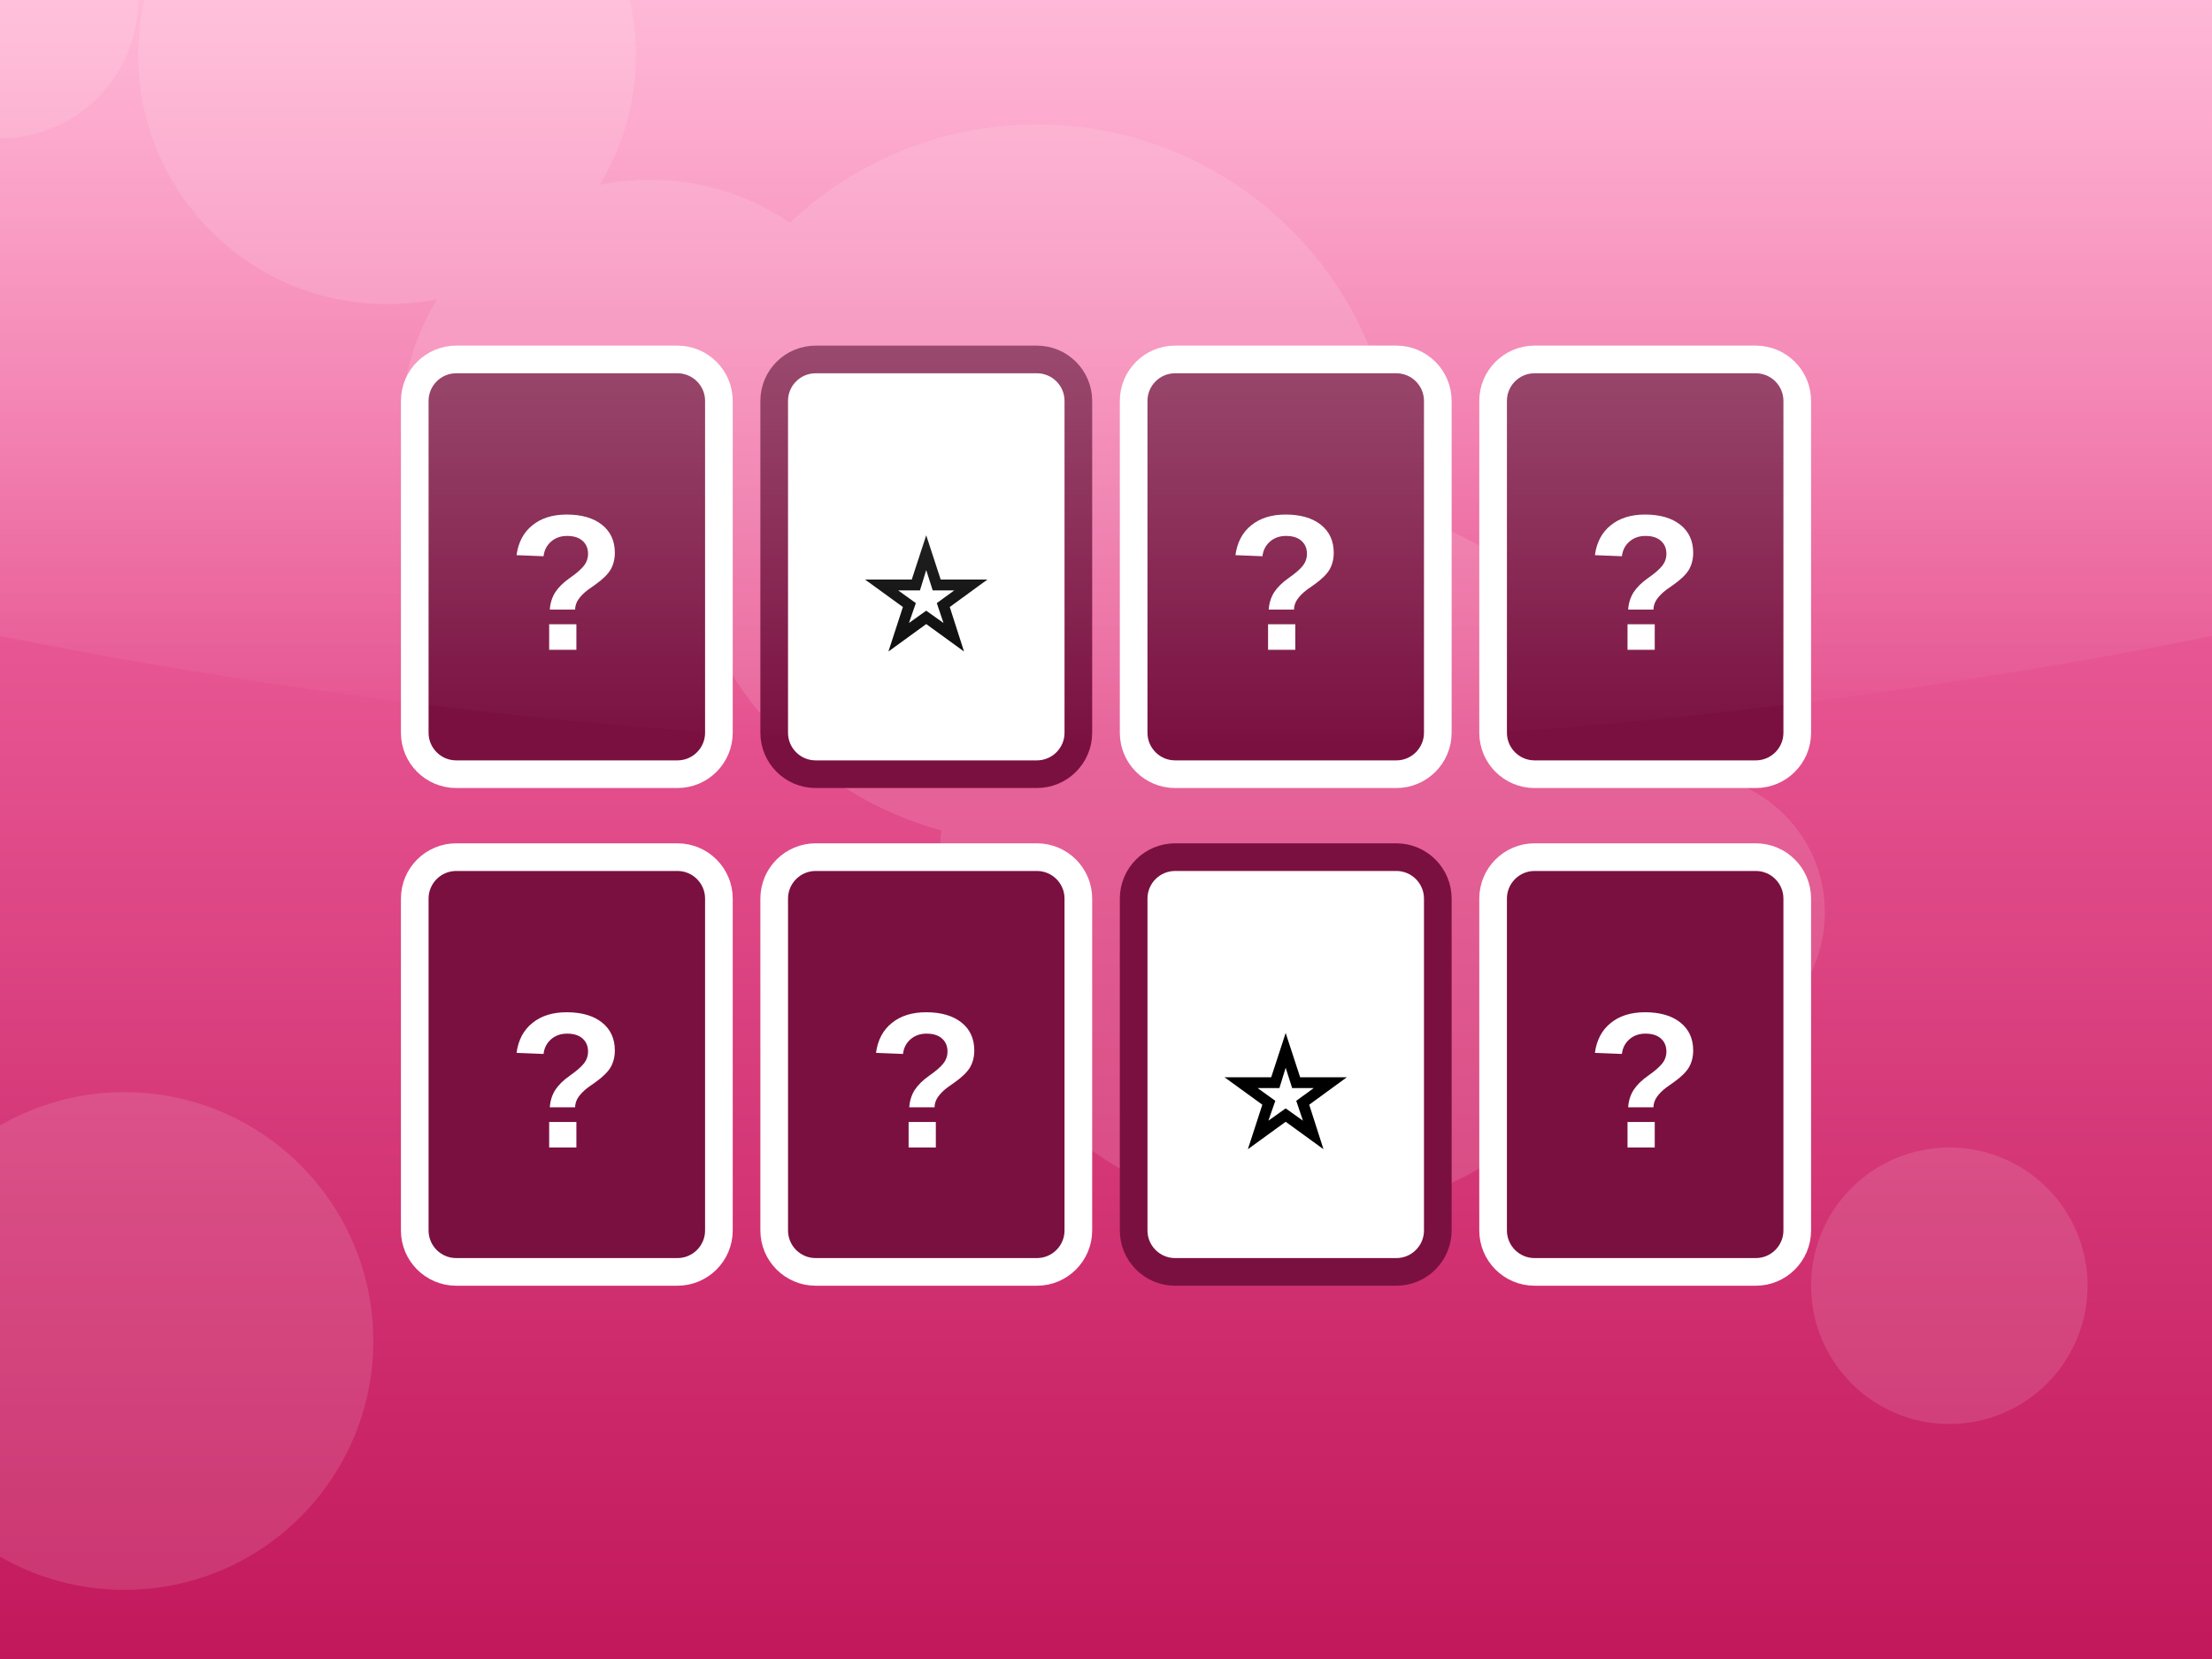
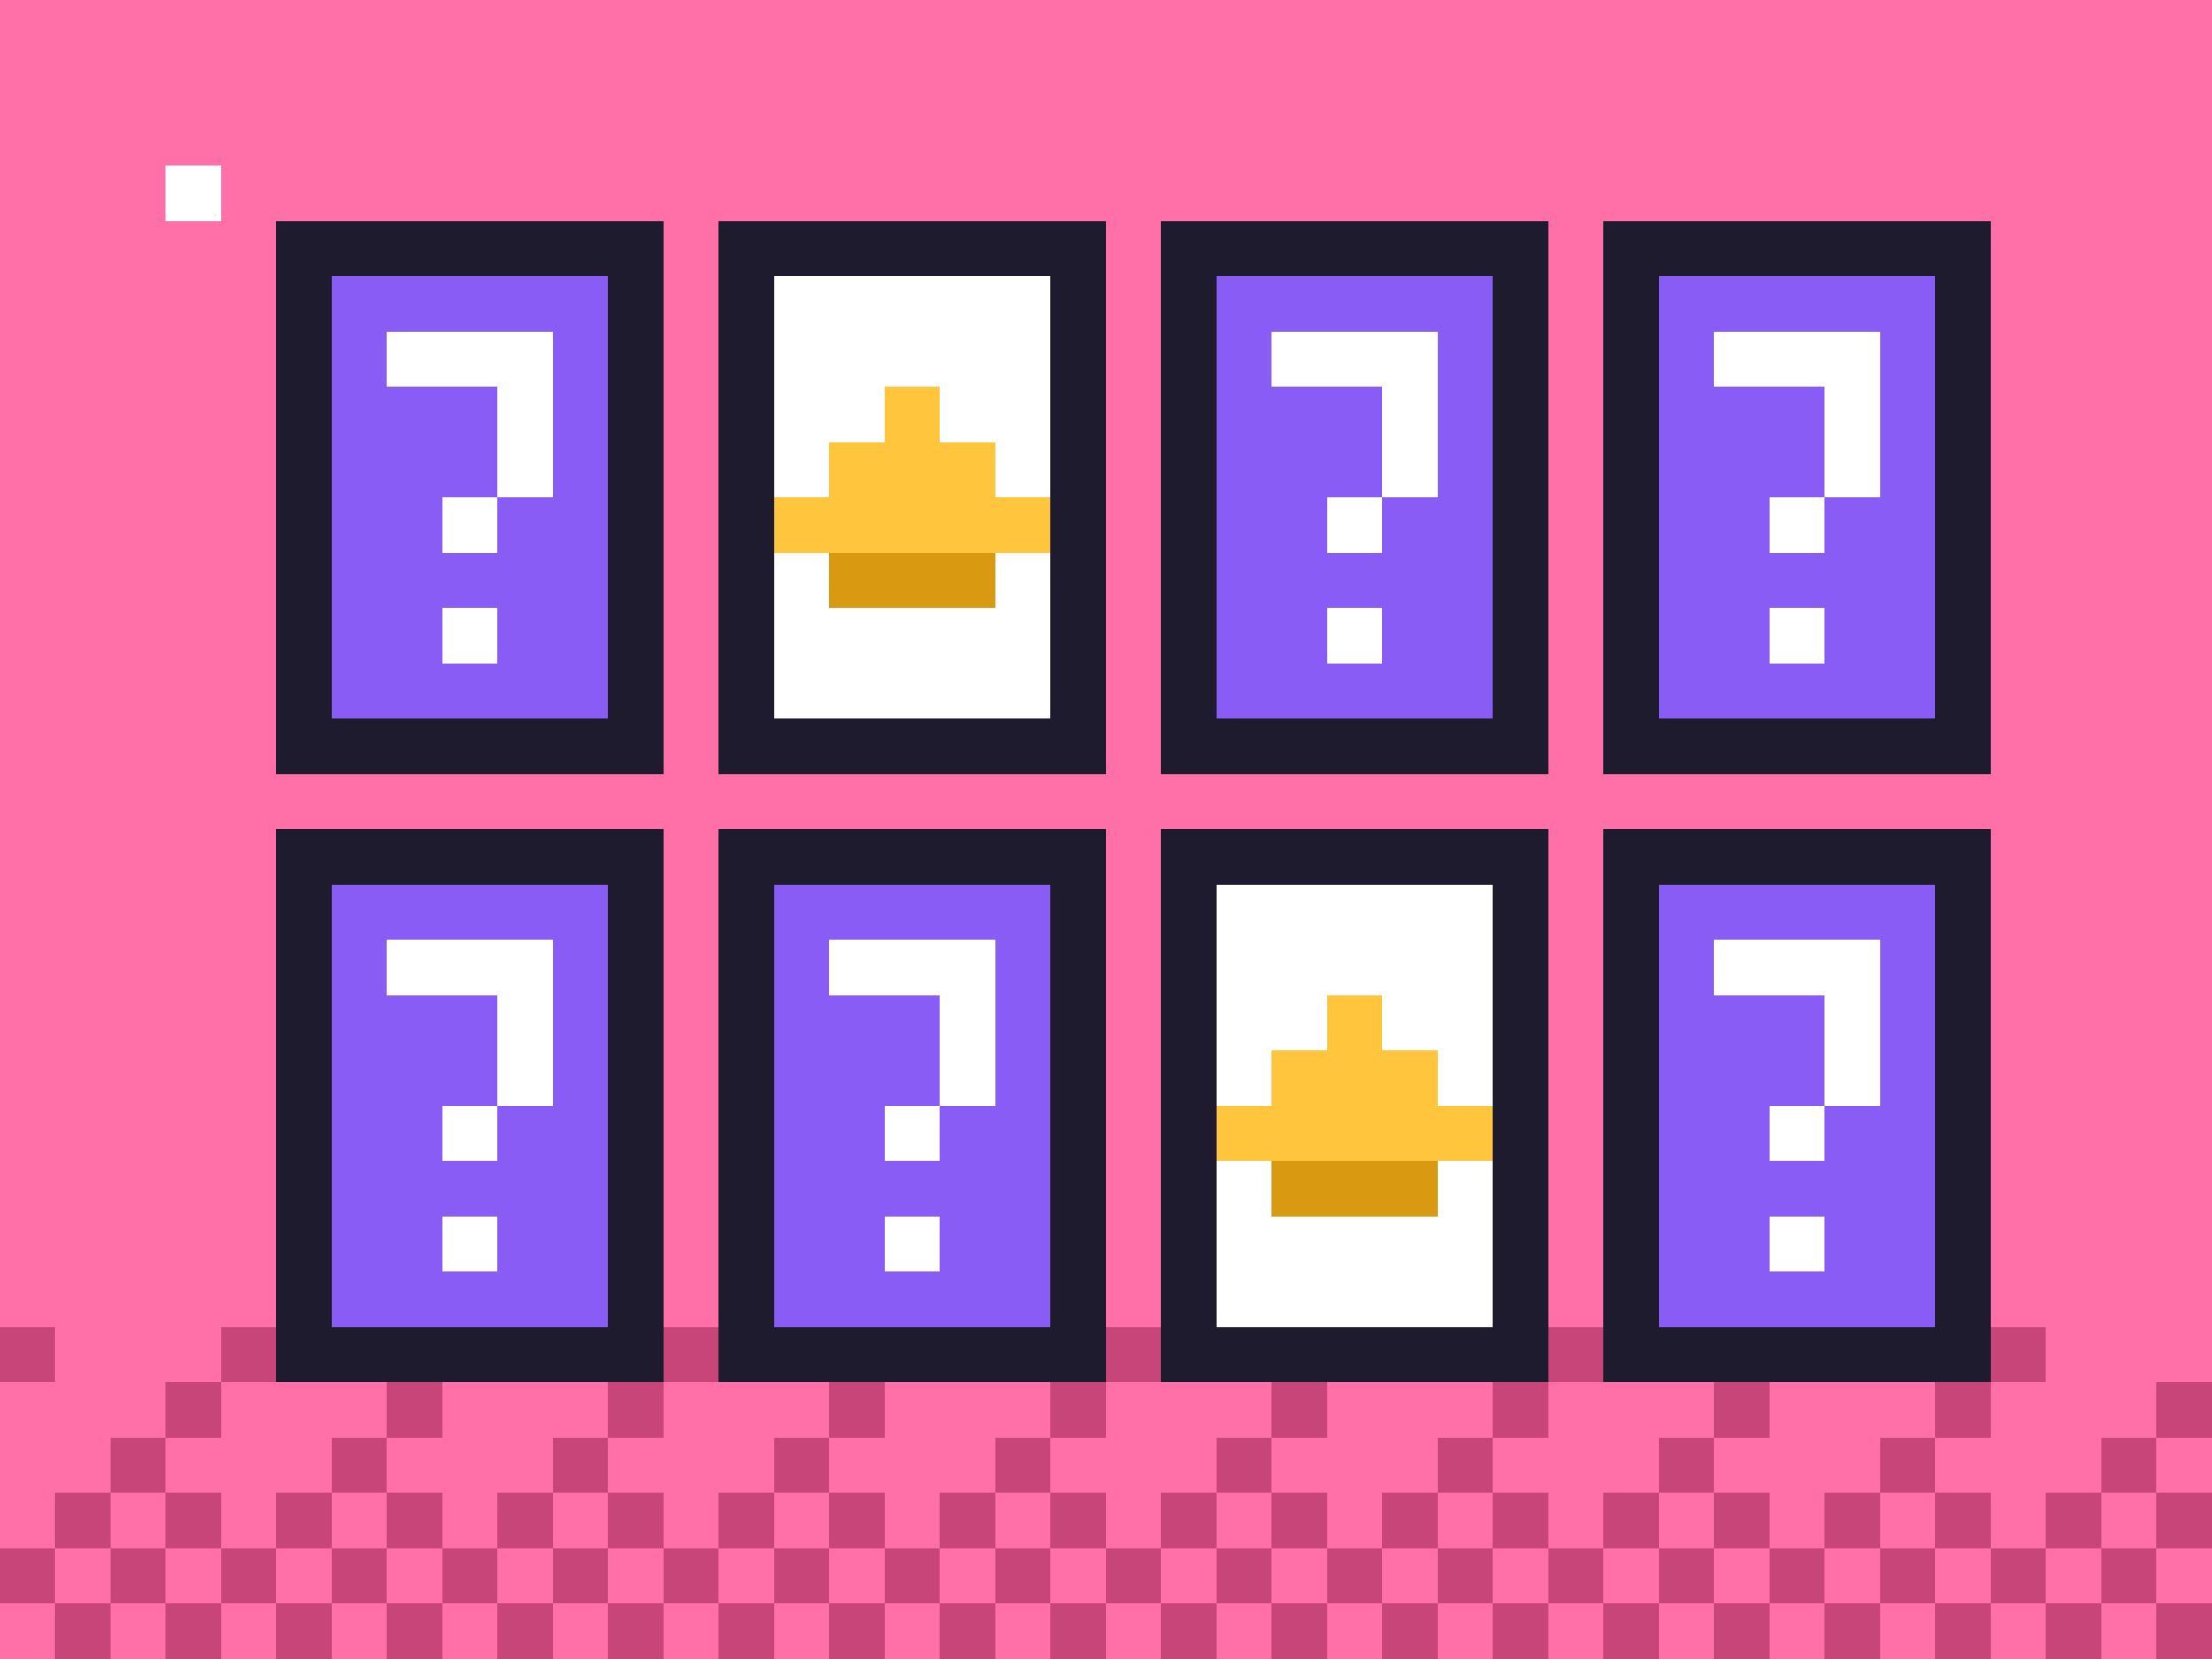
- <svg xmlns="http://www.w3.org/2000/svg" viewBox="0 0 160 120" width="160" height="120">
-   <defs>
-     <linearGradient id="f" x1="0" y1="0" x2="0" y2="1">
-       <stop offset="0" stop-color="#ff7eb6" />
-       <stop offset="1" stop-color="#c2185b" />
-     </linearGradient>
-     <linearGradient id="b" x1="0" y1="0" x2="0" y2="1">
-       <stop offset="0" stop-color="#fff" stop-opacity=".45" />
-       <stop offset="1" stop-color="#fff" stop-opacity="0" />
-     </linearGradient>
-   </defs>
-   <rect width="160" height="120" fill="url(#f)" />
-   <g opacity=".12" fill="#fff">
-     <circle cx="0" cy="0" r="10" />
-     <circle cx="47" cy="31" r="18" />
-     <circle cx="94" cy="62" r="26" />
-     <circle cx="141" cy="93" r="10" />
-     <circle cx="28" cy="4" r="18" />
-     <circle cx="75" cy="35" r="26" />
-     <circle cx="122" cy="66" r="10" />
-     <circle cx="9" cy="97" r="18" />
-   </g>
-   <rect x="30" y="26" width="22" height="30" rx="3" fill="#7a1040" stroke="#fff" stroke-width="2" />
-   <text x="41" y="47" text-anchor="middle" font-family="Arial Black,Arial" font-weight="900" font-size="14" fill="#fff">?</text>
-   <rect x="56" y="26" width="22" height="30" rx="3" fill="#fff" stroke="#7a1040" stroke-width="2" />
-   <text x="67" y="47" text-anchor="middle" font-size="14">⭐</text>
-   <rect x="82" y="26" width="22" height="30" rx="3" fill="#7a1040" stroke="#fff" stroke-width="2" />
-   <text x="93" y="47" text-anchor="middle" font-family="Arial Black,Arial" font-weight="900" font-size="14" fill="#fff">?</text>
-   <rect x="108" y="26" width="22" height="30" rx="3" fill="#7a1040" stroke="#fff" stroke-width="2" />
-   <text x="119" y="47" text-anchor="middle" font-family="Arial Black,Arial" font-weight="900" font-size="14" fill="#fff">?</text>
-   <rect x="30" y="62" width="22" height="30" rx="3" fill="#7a1040" stroke="#fff" stroke-width="2" />
-   <text x="41" y="83" text-anchor="middle" font-family="Arial Black,Arial" font-weight="900" font-size="14" fill="#fff">?</text>
-   <rect x="56" y="62" width="22" height="30" rx="3" fill="#7a1040" stroke="#fff" stroke-width="2" />
-   <text x="67" y="83" text-anchor="middle" font-family="Arial Black,Arial" font-weight="900" font-size="14" fill="#fff">?</text>
-   <rect x="82" y="62" width="22" height="30" rx="3" fill="#fff" stroke="#7a1040" stroke-width="2" />
-   <text x="93" y="83" text-anchor="middle" font-size="14">⭐</text>
-   <rect x="108" y="62" width="22" height="30" rx="3" fill="#7a1040" stroke="#fff" stroke-width="2" />
-   <text x="119" y="83" text-anchor="middle" font-family="Arial Black,Arial" font-weight="900" font-size="14" fill="#fff">?</text>
-   <path d="M0 0H160V46Q80 62 0 46Z" fill="url(#b)" />
+ <svg xmlns="http://www.w3.org/2000/svg" viewBox="0 0 40 30" width="160" height="120" shape-rendering="crispEdges">
+   <rect x="0" y="0" width="40" height="30" fill="#ff6fa8" />
+   <rect x="0" y="24" width="1" height="1" fill="#c8457a" />
+   <rect x="4" y="24" width="1" height="1" fill="#c8457a" />
+   <rect x="8" y="24" width="1" height="1" fill="#c8457a" />
+   <rect x="12" y="24" width="1" height="1" fill="#c8457a" />
+   <rect x="16" y="24" width="1" height="1" fill="#c8457a" />
+   <rect x="20" y="24" width="1" height="1" fill="#c8457a" />
+   <rect x="24" y="24" width="1" height="1" fill="#c8457a" />
+   <rect x="28" y="24" width="1" height="1" fill="#c8457a" />
+   <rect x="32" y="24" width="1" height="1" fill="#c8457a" />
+   <rect x="36" y="24" width="1" height="1" fill="#c8457a" />
+   <rect x="3" y="25" width="1" height="1" fill="#c8457a" />
+   <rect x="7" y="25" width="1" height="1" fill="#c8457a" />
+   <rect x="11" y="25" width="1" height="1" fill="#c8457a" />
+   <rect x="15" y="25" width="1" height="1" fill="#c8457a" />
+   <rect x="19" y="25" width="1" height="1" fill="#c8457a" />
+   <rect x="23" y="25" width="1" height="1" fill="#c8457a" />
+   <rect x="27" y="25" width="1" height="1" fill="#c8457a" />
+   <rect x="31" y="25" width="1" height="1" fill="#c8457a" />
+   <rect x="35" y="25" width="1" height="1" fill="#c8457a" />
+   <rect x="39" y="25" width="1" height="1" fill="#c8457a" />
+   <rect x="2" y="26" width="1" height="1" fill="#c8457a" />
+   <rect x="6" y="26" width="1" height="1" fill="#c8457a" />
+   <rect x="10" y="26" width="1" height="1" fill="#c8457a" />
+   <rect x="14" y="26" width="1" height="1" fill="#c8457a" />
+   <rect x="18" y="26" width="1" height="1" fill="#c8457a" />
+   <rect x="22" y="26" width="1" height="1" fill="#c8457a" />
+   <rect x="26" y="26" width="1" height="1" fill="#c8457a" />
+   <rect x="30" y="26" width="1" height="1" fill="#c8457a" />
+   <rect x="34" y="26" width="1" height="1" fill="#c8457a" />
+   <rect x="38" y="26" width="1" height="1" fill="#c8457a" />
+   <rect x="1" y="27" width="1" height="1" fill="#c8457a" />
+   <rect x="3" y="27" width="1" height="1" fill="#c8457a" />
+   <rect x="5" y="27" width="1" height="1" fill="#c8457a" />
+   <rect x="7" y="27" width="1" height="1" fill="#c8457a" />
+   <rect x="9" y="27" width="1" height="1" fill="#c8457a" />
+   <rect x="11" y="27" width="1" height="1" fill="#c8457a" />
+   <rect x="13" y="27" width="1" height="1" fill="#c8457a" />
+   <rect x="15" y="27" width="1" height="1" fill="#c8457a" />
+   <rect x="17" y="27" width="1" height="1" fill="#c8457a" />
+   <rect x="19" y="27" width="1" height="1" fill="#c8457a" />
+   <rect x="21" y="27" width="1" height="1" fill="#c8457a" />
+   <rect x="23" y="27" width="1" height="1" fill="#c8457a" />
+   <rect x="25" y="27" width="1" height="1" fill="#c8457a" />
+   <rect x="27" y="27" width="1" height="1" fill="#c8457a" />
+   <rect x="29" y="27" width="1" height="1" fill="#c8457a" />
+   <rect x="31" y="27" width="1" height="1" fill="#c8457a" />
+   <rect x="33" y="27" width="1" height="1" fill="#c8457a" />
+   <rect x="35" y="27" width="1" height="1" fill="#c8457a" />
+   <rect x="37" y="27" width="1" height="1" fill="#c8457a" />
+   <rect x="39" y="27" width="1" height="1" fill="#c8457a" />
+   <rect x="0" y="28" width="1" height="1" fill="#c8457a" />
+   <rect x="2" y="28" width="1" height="1" fill="#c8457a" />
+   <rect x="4" y="28" width="1" height="1" fill="#c8457a" />
+   <rect x="6" y="28" width="1" height="1" fill="#c8457a" />
+   <rect x="8" y="28" width="1" height="1" fill="#c8457a" />
+   <rect x="10" y="28" width="1" height="1" fill="#c8457a" />
+   <rect x="12" y="28" width="1" height="1" fill="#c8457a" />
+   <rect x="14" y="28" width="1" height="1" fill="#c8457a" />
+   <rect x="16" y="28" width="1" height="1" fill="#c8457a" />
+   <rect x="18" y="28" width="1" height="1" fill="#c8457a" />
+   <rect x="20" y="28" width="1" height="1" fill="#c8457a" />
+   <rect x="22" y="28" width="1" height="1" fill="#c8457a" />
+   <rect x="24" y="28" width="1" height="1" fill="#c8457a" />
+   <rect x="26" y="28" width="1" height="1" fill="#c8457a" />
+   <rect x="28" y="28" width="1" height="1" fill="#c8457a" />
+   <rect x="30" y="28" width="1" height="1" fill="#c8457a" />
+   <rect x="32" y="28" width="1" height="1" fill="#c8457a" />
+   <rect x="34" y="28" width="1" height="1" fill="#c8457a" />
+   <rect x="36" y="28" width="1" height="1" fill="#c8457a" />
+   <rect x="38" y="28" width="1" height="1" fill="#c8457a" />
+   <rect x="1" y="29" width="1" height="1" fill="#c8457a" />
+   <rect x="3" y="29" width="1" height="1" fill="#c8457a" />
+   <rect x="5" y="29" width="1" height="1" fill="#c8457a" />
+   <rect x="7" y="29" width="1" height="1" fill="#c8457a" />
+   <rect x="9" y="29" width="1" height="1" fill="#c8457a" />
+   <rect x="11" y="29" width="1" height="1" fill="#c8457a" />
+   <rect x="13" y="29" width="1" height="1" fill="#c8457a" />
+   <rect x="15" y="29" width="1" height="1" fill="#c8457a" />
+   <rect x="17" y="29" width="1" height="1" fill="#c8457a" />
+   <rect x="19" y="29" width="1" height="1" fill="#c8457a" />
+   <rect x="21" y="29" width="1" height="1" fill="#c8457a" />
+   <rect x="23" y="29" width="1" height="1" fill="#c8457a" />
+   <rect x="25" y="29" width="1" height="1" fill="#c8457a" />
+   <rect x="27" y="29" width="1" height="1" fill="#c8457a" />
+   <rect x="29" y="29" width="1" height="1" fill="#c8457a" />
+   <rect x="31" y="29" width="1" height="1" fill="#c8457a" />
+   <rect x="33" y="29" width="1" height="1" fill="#c8457a" />
+   <rect x="35" y="29" width="1" height="1" fill="#c8457a" />
+   <rect x="37" y="29" width="1" height="1" fill="#c8457a" />
+   <rect x="39" y="29" width="1" height="1" fill="#c8457a" />
+   <rect x="3" y="3" width="1" height="1" fill="#ffffff" />
+   <rect x="35" y="5" width="1" height="1" fill="#ffffff" />
+   <rect x="7" y="11" width="1" height="1" fill="#ffffff" />
+   <rect x="31" y="13" width="1" height="1" fill="#ffffff" />
+   <rect x="5" y="4" width="7" height="10" fill="#1e1b2e" />
+   <rect x="6" y="5" width="5" height="8" fill="#8a5cf6" />
+   <rect x="7" y="6" width="3" height="1" fill="#ffffff" />
+   <rect x="9" y="7" width="1" height="2" fill="#ffffff" />
+   <rect x="8" y="9" width="1" height="1" fill="#ffffff" />
+   <rect x="8" y="11" width="1" height="1" fill="#ffffff" />
+   <rect x="13" y="4" width="7" height="10" fill="#1e1b2e" />
+   <rect x="14" y="5" width="5" height="8" fill="#ffffff" />
+   <rect x="16" y="7" width="1" height="1" fill="#ffc63d" />
+   <rect x="15" y="8" width="3" height="1" fill="#ffc63d" />
+   <rect x="14" y="9" width="5" height="1" fill="#ffc63d" />
+   <rect x="15" y="10" width="3" height="1" fill="#d99a12" />
+   <rect x="21" y="4" width="7" height="10" fill="#1e1b2e" />
+   <rect x="22" y="5" width="5" height="8" fill="#8a5cf6" />
+   <rect x="23" y="6" width="3" height="1" fill="#ffffff" />
+   <rect x="25" y="7" width="1" height="2" fill="#ffffff" />
+   <rect x="24" y="9" width="1" height="1" fill="#ffffff" />
+   <rect x="24" y="11" width="1" height="1" fill="#ffffff" />
+   <rect x="29" y="4" width="7" height="10" fill="#1e1b2e" />
+   <rect x="30" y="5" width="5" height="8" fill="#8a5cf6" />
+   <rect x="31" y="6" width="3" height="1" fill="#ffffff" />
+   <rect x="33" y="7" width="1" height="2" fill="#ffffff" />
+   <rect x="32" y="9" width="1" height="1" fill="#ffffff" />
+   <rect x="32" y="11" width="1" height="1" fill="#ffffff" />
+   <rect x="5" y="15" width="7" height="10" fill="#1e1b2e" />
+   <rect x="6" y="16" width="5" height="8" fill="#8a5cf6" />
+   <rect x="7" y="17" width="3" height="1" fill="#ffffff" />
+   <rect x="9" y="18" width="1" height="2" fill="#ffffff" />
+   <rect x="8" y="20" width="1" height="1" fill="#ffffff" />
+   <rect x="8" y="22" width="1" height="1" fill="#ffffff" />
+   <rect x="13" y="15" width="7" height="10" fill="#1e1b2e" />
+   <rect x="14" y="16" width="5" height="8" fill="#8a5cf6" />
+   <rect x="15" y="17" width="3" height="1" fill="#ffffff" />
+   <rect x="17" y="18" width="1" height="2" fill="#ffffff" />
+   <rect x="16" y="20" width="1" height="1" fill="#ffffff" />
+   <rect x="16" y="22" width="1" height="1" fill="#ffffff" />
+   <rect x="21" y="15" width="7" height="10" fill="#1e1b2e" />
+   <rect x="22" y="16" width="5" height="8" fill="#ffffff" />
+   <rect x="24" y="18" width="1" height="1" fill="#ffc63d" />
+   <rect x="23" y="19" width="3" height="1" fill="#ffc63d" />
+   <rect x="22" y="20" width="5" height="1" fill="#ffc63d" />
+   <rect x="23" y="21" width="3" height="1" fill="#d99a12" />
+   <rect x="29" y="15" width="7" height="10" fill="#1e1b2e" />
+   <rect x="30" y="16" width="5" height="8" fill="#8a5cf6" />
+   <rect x="31" y="17" width="3" height="1" fill="#ffffff" />
+   <rect x="33" y="18" width="1" height="2" fill="#ffffff" />
+   <rect x="32" y="20" width="1" height="1" fill="#ffffff" />
+   <rect x="32" y="22" width="1" height="1" fill="#ffffff" />
</svg>
